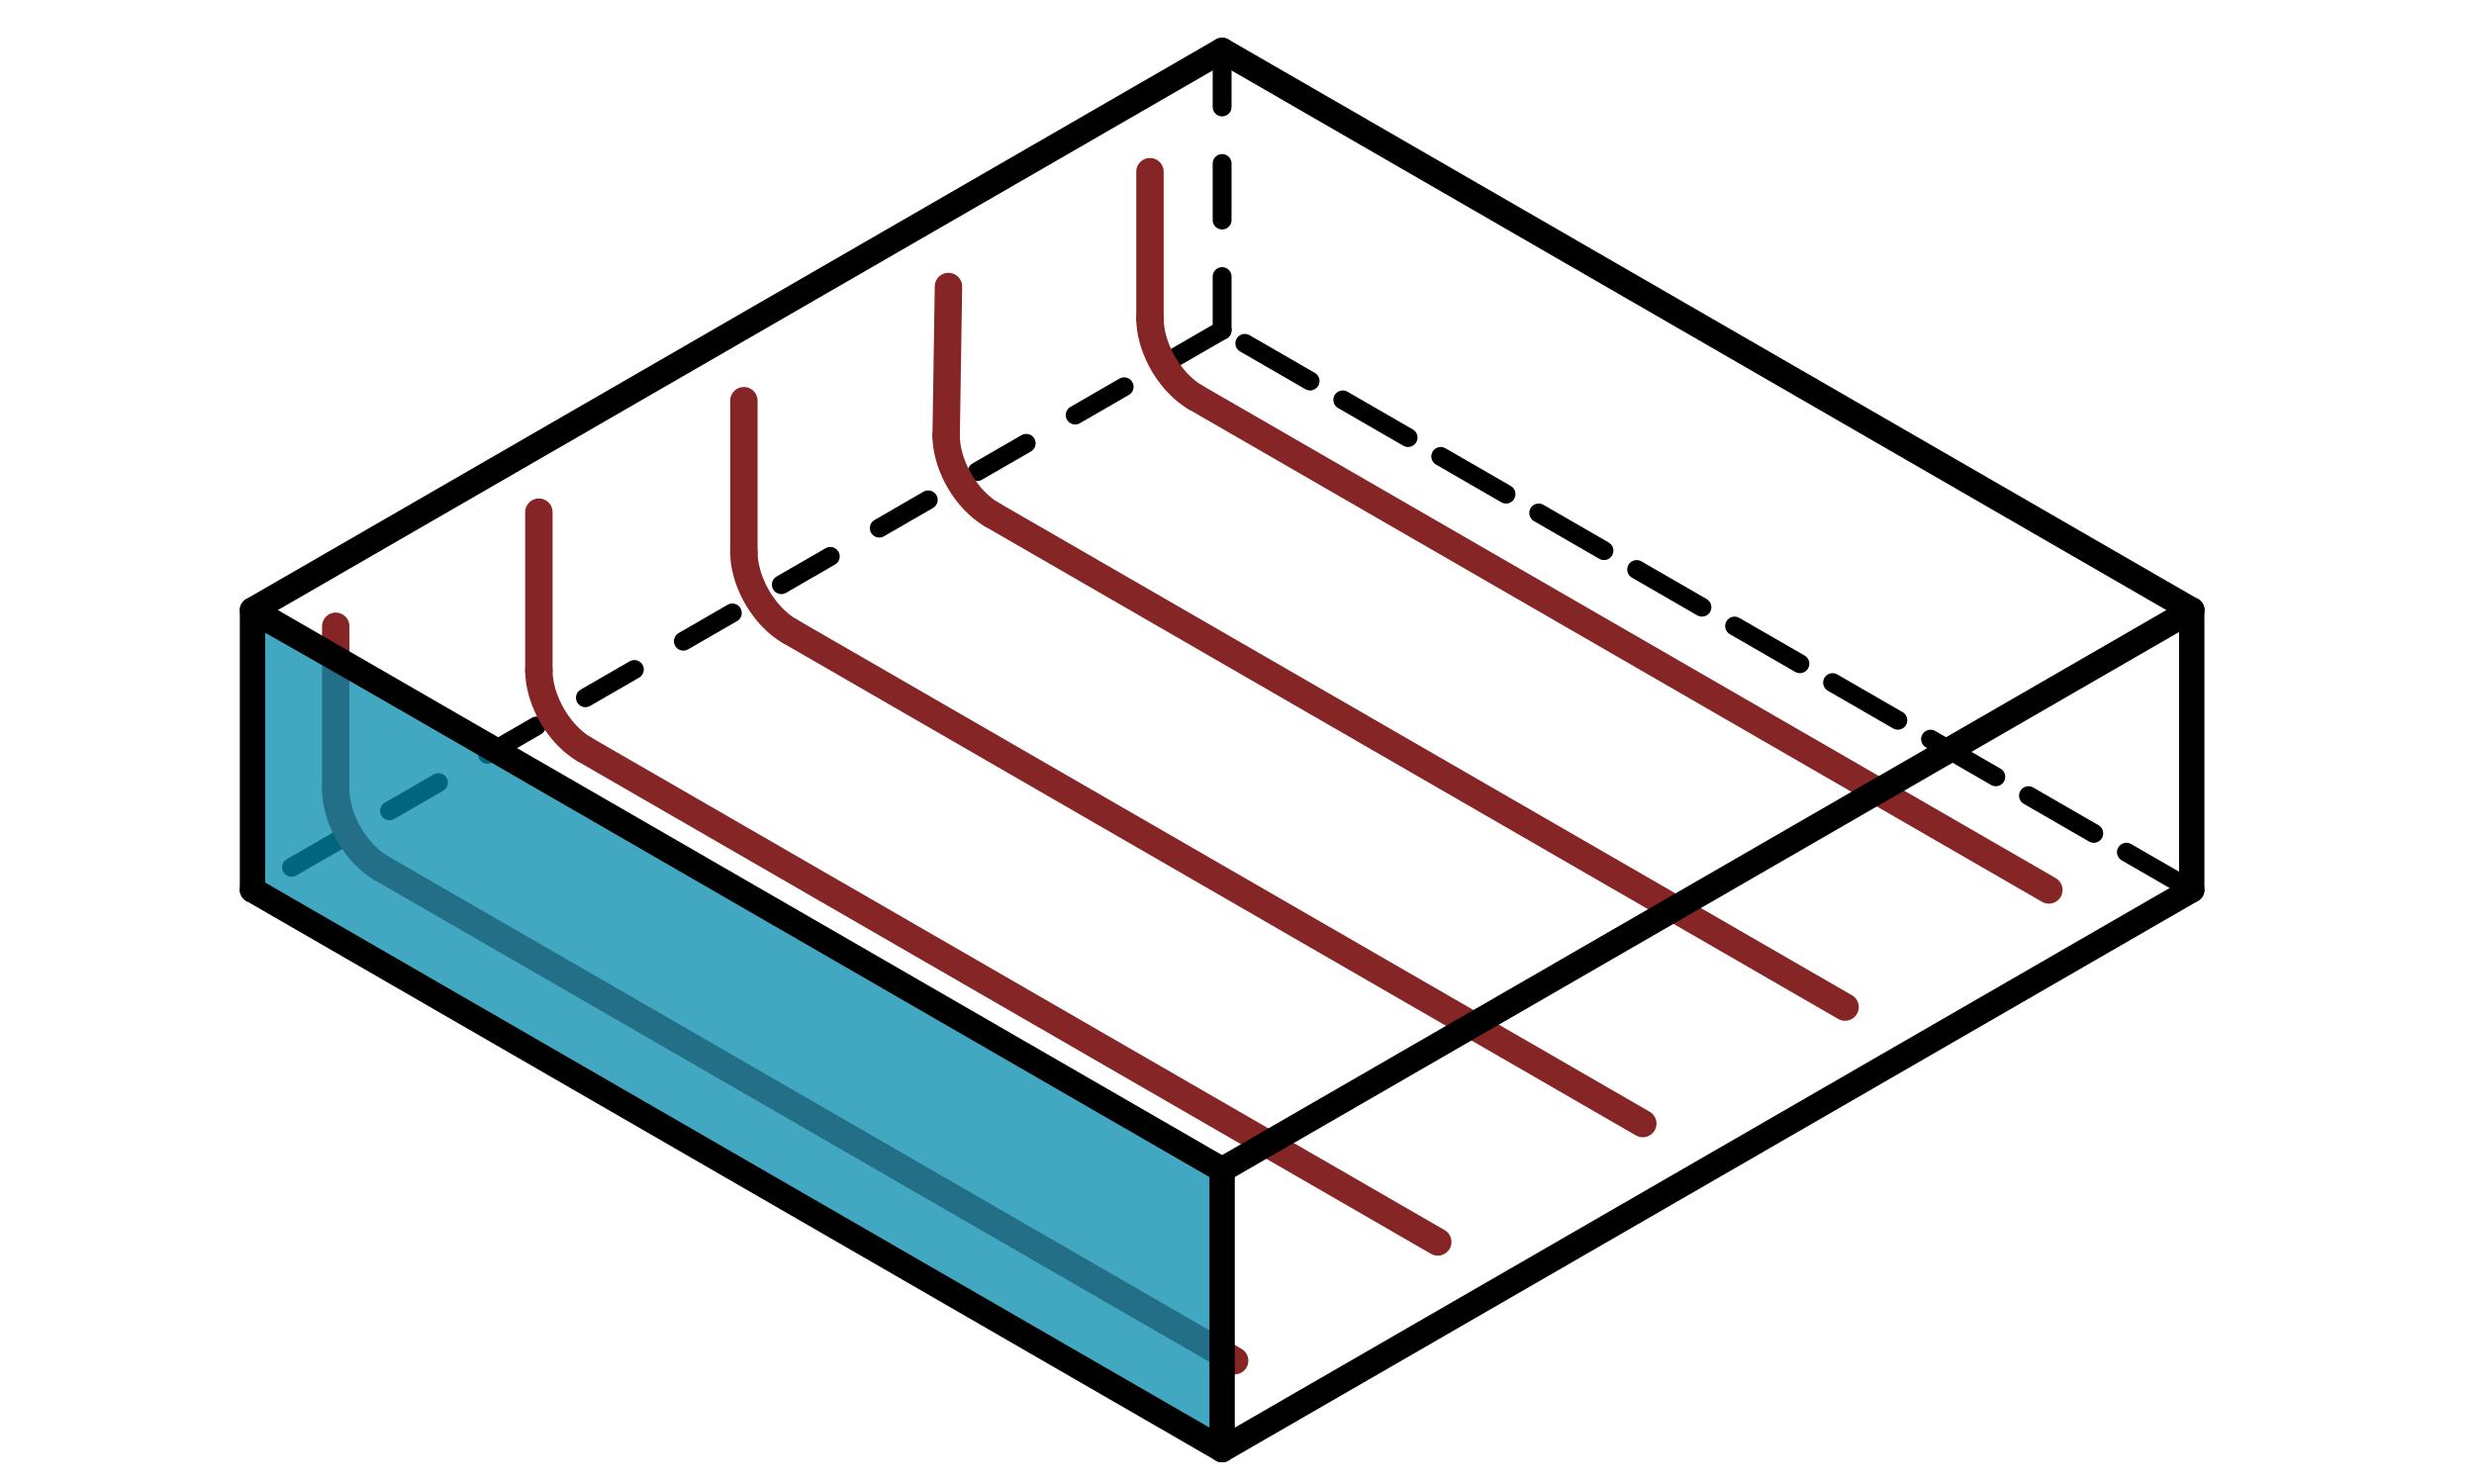
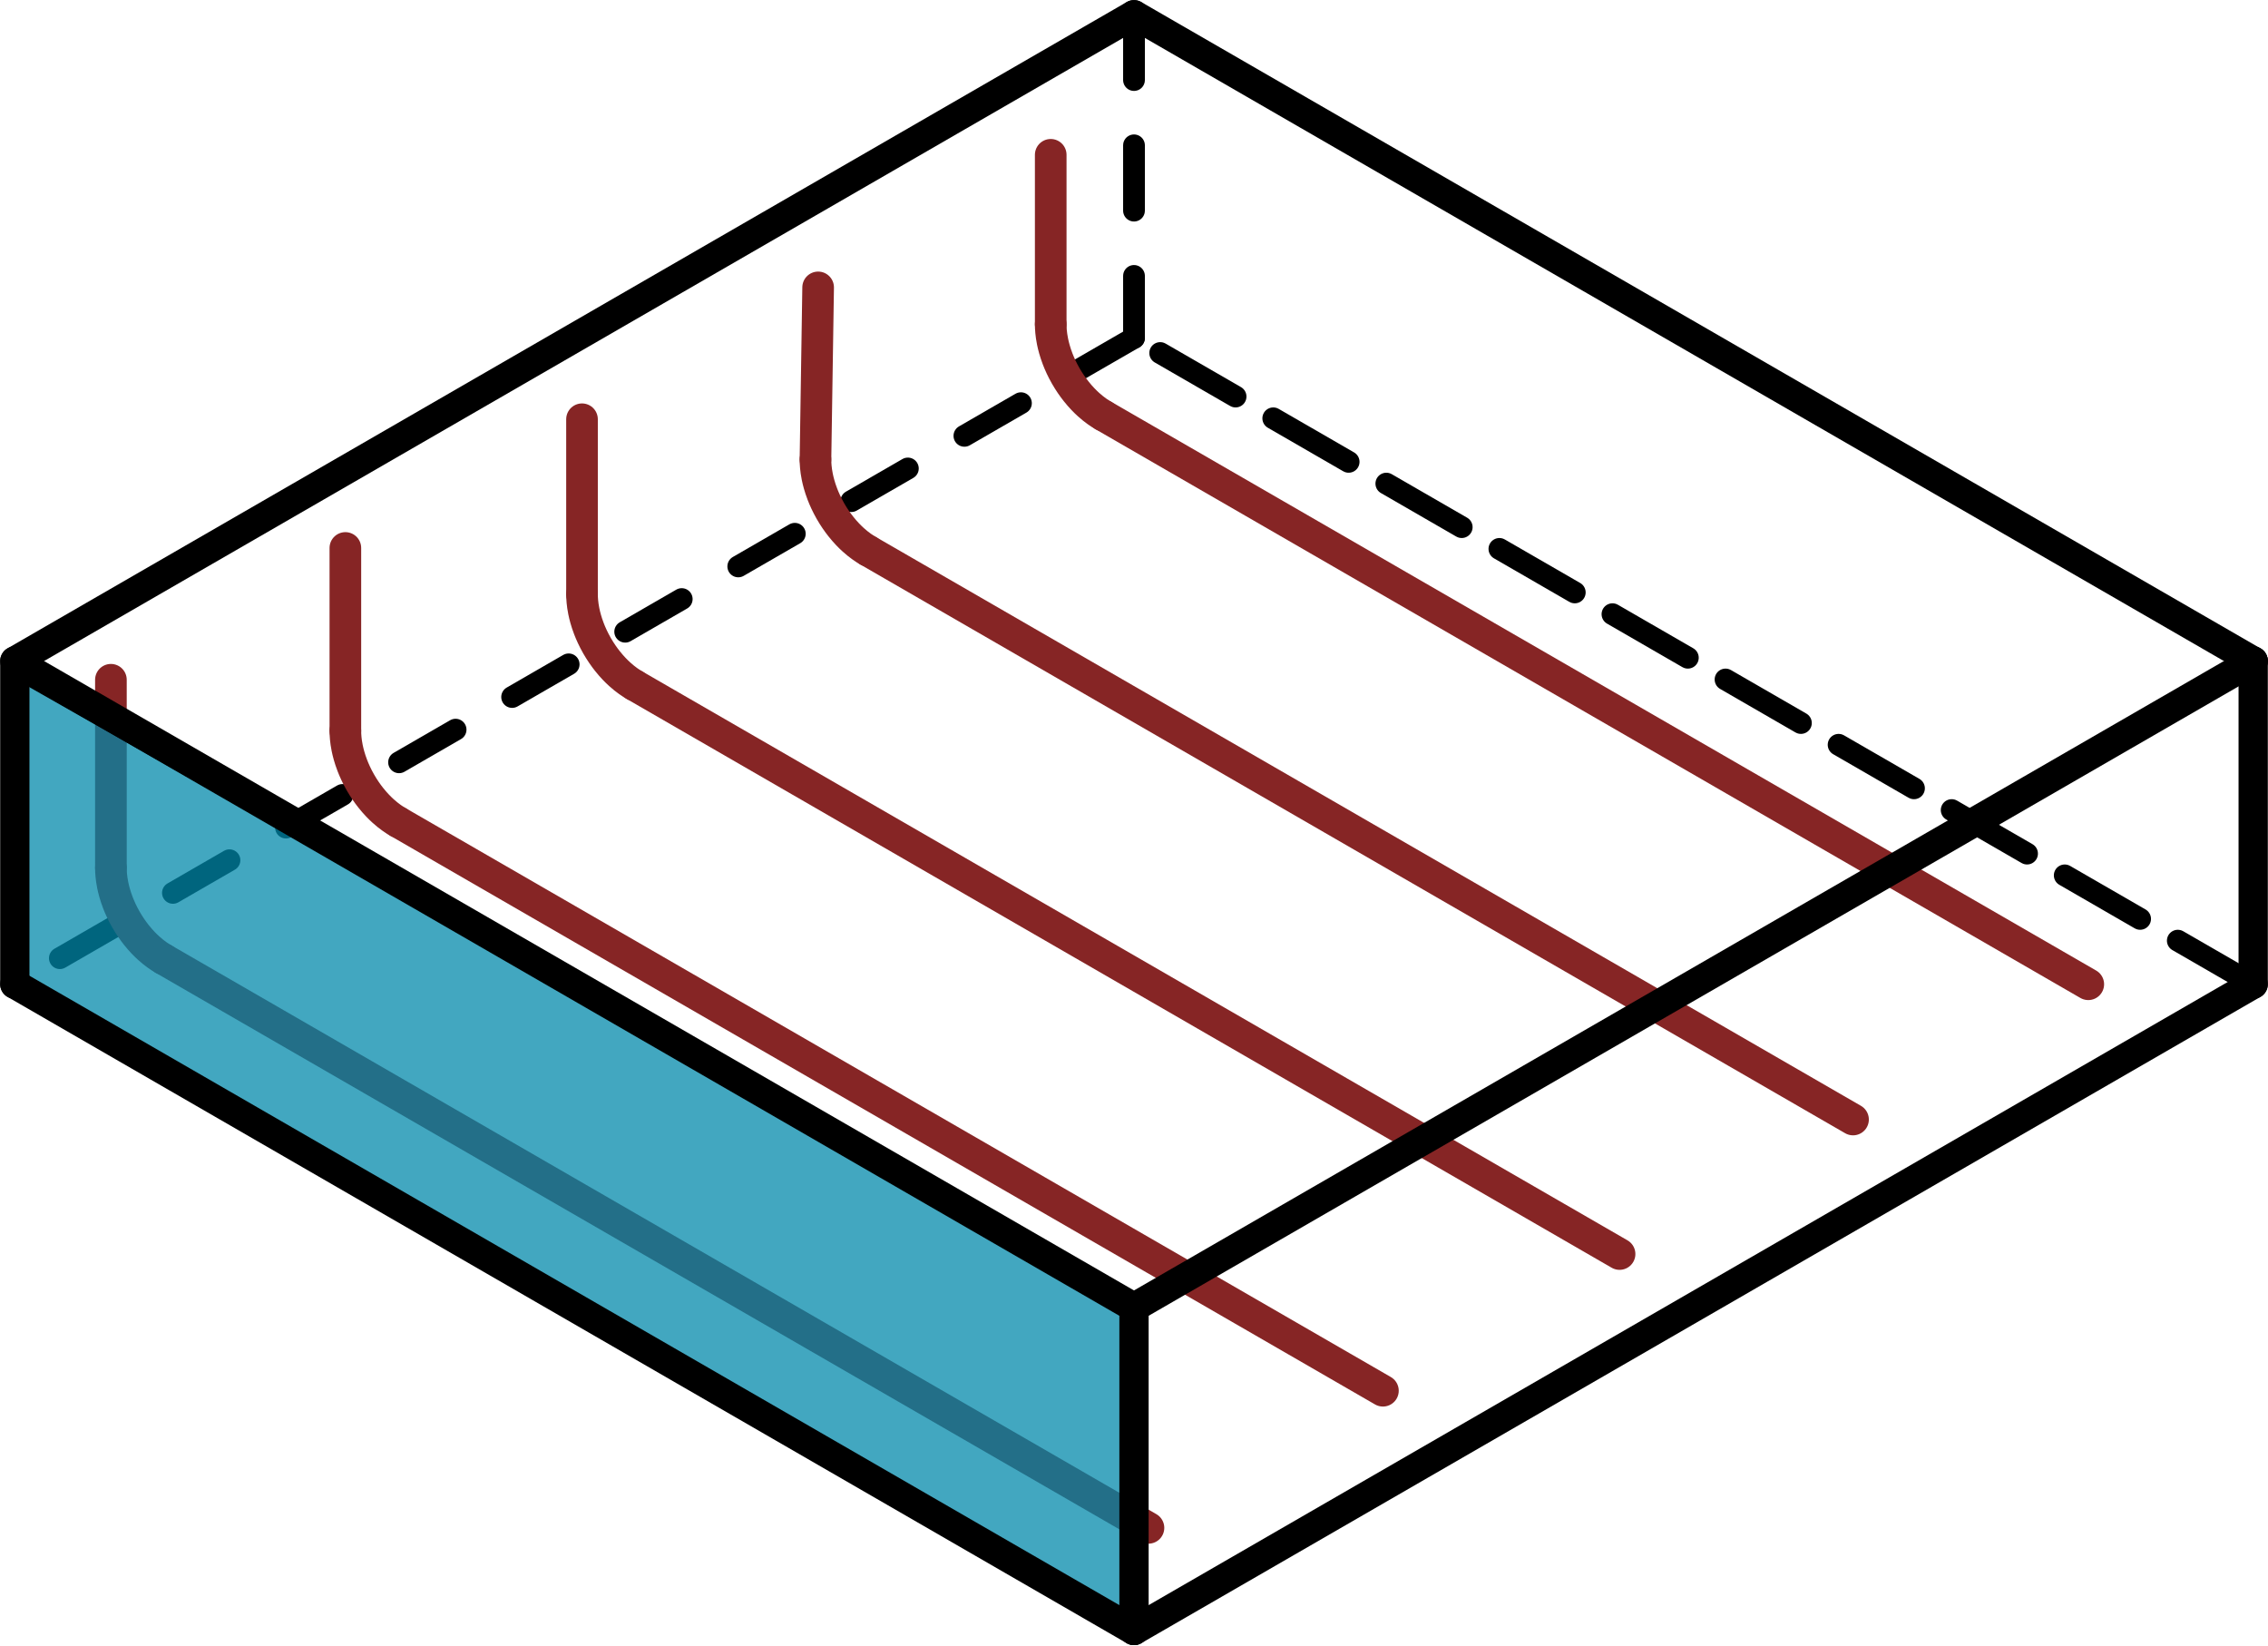
- <svg xmlns="http://www.w3.org/2000/svg" xmlns:xlink="http://www.w3.org/1999/xlink" width="200mm" height="120mm" viewBox="0 0 200 120" version="1.1" id="svg2">
+ <svg xmlns="http://www.w3.org/2000/svg" xmlns:xlink="http://www.w3.org/1999/xlink" width="79.375mm" height="57.571mm" viewBox="0 0 79.375 57.571" version="1.1" id="svg2">
  <defs id="defs847">
    <linearGradient x1="649.429" y1="807.466" x2="655.352" y2="485.909" id="defitem29" gradientUnits="userSpaceOnUse">
      <stop style="stop-color:#ffffff;stop-opacity:1;" offset="0" id="stop92" />
      <stop style="stop-color:#ffffff;stop-opacity:0.138;" offset="1" id="stop93" />
    </linearGradient>
    <linearGradient y2="485.909" x2="655.352" y1="807.466" x1="649.429" gradientUnits="userSpaceOnUse" id="linearGradient3448" xlink:href="#defitem29" />
    <radialGradient cx="1049.72" cy="345.56" r="1202.15" fx="1049.72" fy="345.56" id="defitem28" gradientUnits="userSpaceOnUse">
      <stop style="stop-color:#ffffff;stop-opacity:1;" offset="0" id="stop89" />
      <stop style="stop-color:#a8a8a8;stop-opacity:1;" offset="1" id="stop90" />
    </radialGradient>
    <radialGradient r="1202.15" fy="64.845" fx="1089.4" cy="64.845" cx="1092.705" gradientUnits="userSpaceOnUse" id="radialGradient3446" xlink:href="#defitem28" />
    <linearGradient x1="287.5" y1="636.707" x2="980" y2="636.707" id="defitem30" gradientUnits="userSpaceOnUse">
      <stop style="stop-color:#464646;stop-opacity:1;" offset="0" id="stop95" />
      <stop style="stop-color:#c2c2c2;stop-opacity:1;" offset="1" id="stop96" />
    </linearGradient>
    <linearGradient y2="636.707" x2="980" y1="636.707" x1="287.5" gradientTransform="matrix(1,0,0,1.016038,0,-11.73855)" gradientUnits="userSpaceOnUse" id="linearGradient3444" xlink:href="#defitem30" />
    <linearGradient x1="921.091" y1="403.188" x2="985.982" y2="317.447" id="defitem27" gradientUnits="userSpaceOnUse">
      <stop style="stop-color:#7e7e7e;stop-opacity:1;" offset="0" id="stop86" />
      <stop style="stop-color:#e5e5e5;stop-opacity:1;" offset="1" id="stop87" />
    </linearGradient>
    <linearGradient y2="317.447" x2="985.982" y1="403.188" x1="921.091" gradientUnits="userSpaceOnUse" id="linearGradient3442" xlink:href="#defitem27" />
    <linearGradient x1="530.761" y1="346.304" x2="293.37" y2="360.275" id="defitem26" gradientUnits="userSpaceOnUse">
      <stop style="stop-color:#5f5f5f;stop-opacity:1;" offset="0" id="stop83" />
      <stop style="stop-color:#e5e5e5;stop-opacity:1;" offset="1" id="stop84" />
    </linearGradient>
    <linearGradient y2="360.275" x2="293.37" y1="346.304" x1="530.761" gradientUnits="userSpaceOnUse" id="linearGradient3440" xlink:href="#defitem26" />
    <linearGradient x1="164.013" y1="412.919" x2="308.75" y2="337.61" id="defitem25" gradientUnits="userSpaceOnUse">
      <stop style="stop-color:#ffffff;stop-opacity:1;" offset="0" id="stop80" />
      <stop style="stop-color:#bfbfbf;stop-opacity:1;" offset="1" id="stop81" />
    </linearGradient>
    <linearGradient y2="337.61" x2="308.75" y1="412.919" x1="164.013" gradientUnits="userSpaceOnUse" id="linearGradient3438" xlink:href="#defitem25" />
    <linearGradient x1="1094.25" y1="270.854" x2="992.489" y2="380.472" id="defitem24" gradientUnits="userSpaceOnUse">
      <stop style="stop-color:#6a6a6a;stop-opacity:1;" offset="0" id="stop77" />
      <stop style="stop-color:#e6e6e6;stop-opacity:1;" offset="1" id="stop78" />
    </linearGradient>
    <linearGradient y2="380.472" x2="992.489" y1="270.854" x1="1094.25" gradientUnits="userSpaceOnUse" id="linearGradient3436" xlink:href="#defitem24" />
    <linearGradient x1="1170.91" y1="476.465" x2="1049.84" y2="549.378" id="defitem23" gradientUnits="userSpaceOnUse">
      <stop style="stop-color:#5f5f5f;stop-opacity:1;" offset="0" id="stop74" />
      <stop style="stop-color:#ebebeb;stop-opacity:1;" offset="1" id="stop75" />
    </linearGradient>
    <linearGradient y2="549.378" x2="1049.84" y1="476.465" x1="1170.91" gradientUnits="userSpaceOnUse" id="linearGradient3434" xlink:href="#defitem23" />
    <linearGradient x1="783.716" y1="105.486" x2="576.149" y2="313.276" id="defitem22" gradientUnits="userSpaceOnUse">
      <stop style="stop-color:#5a5a5a;stop-opacity:1;" offset="0" id="stop71" />
      <stop style="stop-color:#c7c7c7;stop-opacity:1;" offset="1" id="stop72" />
    </linearGradient>
    <linearGradient y2="313.276" x2="576.149" y1="105.486" x1="783.716" gradientUnits="userSpaceOnUse" id="linearGradient3432" xlink:href="#defitem22" />
    <linearGradient x1="280.044" y1="418.698" x2="128.055" y2="484.716" id="defitem21" gradientUnits="userSpaceOnUse">
      <stop style="stop-color:#666666;stop-opacity:1;" offset="0" id="stop68" />
      <stop style="stop-color:#d8d8d8;stop-opacity:1;" offset="1" id="stop69" />
    </linearGradient>
    <linearGradient y2="484.716" x2="128.055" y1="418.698" x1="280.044" gradientUnits="userSpaceOnUse" id="linearGradient3430" xlink:href="#defitem21" />
    <linearGradient x1="129.687" y1="636.954" x2="220" y2="584.41" id="defitem20" gradientUnits="userSpaceOnUse">
      <stop style="stop-color:#ffffff;stop-opacity:1;" offset="0" id="stop65" />
      <stop style="stop-color:#bbbbbb;stop-opacity:1;" offset="1" id="stop66" />
    </linearGradient>
    <linearGradient y2="584.41" x2="220" y1="636.954" x1="129.687" gradientUnits="userSpaceOnUse" id="linearGradient3428" xlink:href="#defitem20" />
    <linearGradient x1="1048.72" y1="629.028" x2="1127.98" y2="583.753" id="defitem19" gradientUnits="userSpaceOnUse">
      <stop style="stop-color:#5e5e5e;stop-opacity:1;" offset="0" id="stop62" />
      <stop style="stop-color:#ededed;stop-opacity:1;" offset="1" id="stop63" />
    </linearGradient>
    <linearGradient y2="583.753" x2="1127.98" y1="629.028" x1="1048.72" gradientUnits="userSpaceOnUse" id="linearGradient3426" xlink:href="#defitem19" />
    <linearGradient x1="370.022" y1="387.273" x2="581.324" y2="291.977" id="defitem18" gradientUnits="userSpaceOnUse">
      <stop style="stop-color:#636363;stop-opacity:1;" offset="0" id="stop59" />
      <stop style="stop-color:#d6d6d6;stop-opacity:1;" offset="1" id="stop60" />
    </linearGradient>
    <linearGradient y2="291.977" x2="581.324" y1="387.273" x1="370.022" gradientUnits="userSpaceOnUse" id="linearGradient3424" xlink:href="#defitem18" />
    <linearGradient x1="732.156" y1="351.939" x2="909.594" y2="351.939" id="defitem17" gradientUnits="userSpaceOnUse">
      <stop style="stop-color:#676767;stop-opacity:1;" offset="0" id="stop56" />
      <stop style="stop-color:#d3d3d3;stop-opacity:1;" offset="1" id="stop57" />
    </linearGradient>
    <linearGradient y2="351.939" x2="909.594" y1="351.939" x1="732.156" gradientUnits="userSpaceOnUse" id="linearGradient3422" xlink:href="#defitem17" />
    <linearGradient x1="1014.43" y1="494.713" x2="1073.01" y2="494.713" id="defitem16" gradientUnits="userSpaceOnUse">
      <stop style="stop-color:#666666;stop-opacity:1;" offset="0" id="stop53" />
      <stop style="stop-color:#dcdcdc;stop-opacity:1;" offset="1" id="stop54" />
    </linearGradient>
    <linearGradient y2="494.713" x2="1073.01" y1="494.713" x1="1014.43" gradientUnits="userSpaceOnUse" id="linearGradient3420" xlink:href="#defitem16" />
    <linearGradient x1="272.592" y1="452.388" x2="193.277" y2="516.37" id="defitem15" gradientUnits="userSpaceOnUse">
      <stop style="stop-color:#6e6e6e;stop-opacity:1;" offset="0" id="stop50" />
      <stop style="stop-color:#d8d8d8;stop-opacity:1;" offset="1" id="stop51" />
    </linearGradient>
    <linearGradient y2="516.37" x2="193.277" y1="452.388" x1="272.592" gradientUnits="userSpaceOnUse" id="linearGradient3418" xlink:href="#defitem15" />
    <radialGradient cx="1037.22" cy="211.088" r="1164.28" fx="1037.22" fy="211.088" id="defitem14" gradientUnits="userSpaceOnUse">
      <stop style="stop-color:#ffffff;stop-opacity:1;" offset="0" id="stop47" />
      <stop style="stop-color:#aaaaaa;stop-opacity:1;" offset="1" id="stop48" />
    </radialGradient>
    <radialGradient r="1164.28" fy="211.088" fx="1037.22" cy="211.088" cx="1037.22" gradientUnits="userSpaceOnUse" id="radialGradient3416" xlink:href="#defitem14" />
    <linearGradient x1="342.65" y1="732.129" x2="379.241" y2="686.83" id="defitem13" gradientUnits="userSpaceOnUse">
      <stop style="stop-color:#ffffff;stop-opacity:1;" offset="0" id="stop44" />
      <stop style="stop-color:#989898;stop-opacity:1;" offset="1" id="stop45" />
    </linearGradient>
    <linearGradient y2="686.83" x2="379.241" y1="732.129" x1="342.65" gradientUnits="userSpaceOnUse" id="linearGradient3414" xlink:href="#defitem13" />
    <radialGradient cx="632.781" cy="484.409" r="540.279" fx="632.781" fy="484.409" id="defitem12" gradientUnits="userSpaceOnUse">
      <stop style="stop-color:#ffffff;stop-opacity:1;" offset="0" id="stop41" />
      <stop style="stop-color:#ededed;stop-opacity:1;" offset="1" id="stop42" />
    </radialGradient>
    <radialGradient r="540.279" fy="484.409" fx="632.781" cy="484.409" cx="632.781" gradientUnits="userSpaceOnUse" id="radialGradient3412" xlink:href="#defitem12" />
    <linearGradient id="linearGradient3682">
      <stop id="stop3684" offset="0" style="stop-color:#ff6d0f;stop-opacity:1;" />
      <stop id="stop3686" offset="1" style="stop-color:#ff1000;stop-opacity:1;" />
    </linearGradient>
    <linearGradient id="linearGradient3864">
      <stop style="stop-color:#71b2f8;stop-opacity:1;" offset="0" id="stop3866" />
      <stop style="stop-color:#002795;stop-opacity:1;" offset="1" id="stop3868" />
    </linearGradient>
  </defs>
-   <g id="g4" style="fill:none;stroke:#000000;stroke-width:0.35;stroke-linecap:butt;stroke-linejoin:miter" transform="matrix(1.10758,0,0,1.10758,-13.93848,-201.3762)" />
-   <g id="g452" style="fill:none;stroke:#000000;stroke-width:0.13;stroke-linecap:butt;stroke-linejoin:miter" transform="matrix(1.10758,0,0,1.10758,-13.93848,-201.3762)" />
-   <g id="Ortho_-1_-1" transform="matrix(0.05542611,0.09600082,-0.09600082,0.05542611,137.9889,83.27312)">
-     <path id="path561-9" d="M -586.244,263.729 36.01,-95.529" style="fill:none;stroke:#862525;stroke-width:19.983;stroke-linecap:round;stroke-linejoin:miter;stroke-miterlimit:4;stroke-dasharray:none;stroke-dashoffset:0;stroke-opacity:1" />
-     <path id="path561-93" d="M -586.409,433.956 35.844,74.698" style="fill:none;fill-opacity:0.742;stroke:#862525;stroke-width:19.983;stroke-linecap:round;stroke-linejoin:miter;stroke-miterlimit:4;stroke-dasharray:none;stroke-dashoffset:0;stroke-opacity:1" />
-     <path id="path561-6" d="M -585.919,92.291 36.335,-266.967" style="fill:none;stroke:#862525;stroke-width:19.983;stroke-linecap:round;stroke-linejoin:miter;stroke-miterlimit:4;stroke-dasharray:none;stroke-dashoffset:0;stroke-opacity:1" />
-     <path id="path561-7" d="M -586.382,606.613 35.872,247.355" style="fill:none;stroke:#862525;stroke-width:19.983;stroke-linecap:round;stroke-linejoin:miter;stroke-miterlimit:4;stroke-dasharray:none;stroke-dashoffset:0;stroke-opacity:1" />
-     <g transform="scale(1,-1)" id="g483" style="fill:none;stroke:#000000;stroke-width:12.5;stroke-linecap:butt;stroke-linejoin:miter;stroke-dasharray:0.2, 0.1">
-       <path id="path485" d="M 88.388,357.217 -618.718,-51.031" style="stroke-width:13.748;stroke-linecap:round;stroke-miterlimit:4;stroke-dasharray:54.992,27.496;stroke-dashoffset:0" />
-       <path id="path487" d="M -795.495,51.031 -618.718,-51.031" style="stroke-width:13.748;stroke-linecap:round;stroke-miterlimit:4;stroke-dasharray:41.244,41.244;stroke-dashoffset:0" />
-       <path id="path489" d="m -618.718,-51.031 0,-816.497" style="stroke-width:13.748;stroke-linecap:round;stroke-miterlimit:4;stroke-dasharray:41.244,41.244;stroke-dashoffset:0" />
+   <g id="g4" style="fill:none;stroke:#000000;stroke-width:0.35;stroke-linecap:butt;stroke-linejoin:miter" transform="matrix(1.10758,0,0,1.10758,-33.31314,-262.0594)" />
+   <g id="g452" style="fill:none;stroke:#000000;stroke-width:0.13;stroke-linecap:butt;stroke-linejoin:miter" transform="matrix(1.10758,0,0,1.10758,-33.31314,-262.0594)" />
+   <g id="Ortho_-1_-1" transform="matrix(0.05542611,0.09600082,-0.09600082,0.05542611,118.6143,22.58985)">
+     <g id="g10291" transform="matrix(0.4997036,0,0,0.4997036,-130.9395,542.5456)">
+       <path style="fill:none;stroke:#862525;stroke-width:19.983;stroke-linecap:round;stroke-linejoin:miter;stroke-miterlimit:4;stroke-dasharray:none;stroke-dashoffset:0;stroke-opacity:1" d="M -586.244,263.729 36.01,-95.529" id="path561-9" />
+       <path style="fill:none;fill-opacity:0.742;stroke:#862525;stroke-width:19.983;stroke-linecap:round;stroke-linejoin:miter;stroke-miterlimit:4;stroke-dasharray:none;stroke-dashoffset:0;stroke-opacity:1" d="M -586.409,433.956 35.844,74.698" id="path561-93" />
+       <path style="fill:none;stroke:#862525;stroke-width:19.983;stroke-linecap:round;stroke-linejoin:miter;stroke-miterlimit:4;stroke-dasharray:none;stroke-dashoffset:0;stroke-opacity:1" d="M -585.919,92.291 36.335,-266.967" id="path561-6" />
+       <path style="fill:none;stroke:#862525;stroke-width:19.983;stroke-linecap:round;stroke-linejoin:miter;stroke-miterlimit:4;stroke-dasharray:none;stroke-dashoffset:0;stroke-opacity:1" d="M -586.382,606.613 35.872,247.355" id="path561-7" />
+       <g style="fill:none;stroke:#000000;stroke-width:12.5;stroke-linecap:butt;stroke-linejoin:miter;stroke-dasharray:0.2, 0.1" id="g483" transform="scale(1,-1)">
+         <path style="stroke-width:13.748;stroke-linecap:round;stroke-miterlimit:4;stroke-dasharray:54.992, 27.496;stroke-dashoffset:0" d="M 88.388,357.217 -618.718,-51.031" id="path485" />
+         <path style="stroke-width:13.748;stroke-linecap:round;stroke-miterlimit:4;stroke-dasharray:41.244, 41.244;stroke-dashoffset:0" d="M -795.495,51.031 -618.718,-51.031" id="path487" />
+         <path style="stroke-width:13.748;stroke-linecap:round;stroke-miterlimit:4;stroke-dasharray:41.244, 41.244;stroke-dashoffset:0" d="M -618.718,-51.031 V -867.528" id="path489" />
+       </g>
+       <g style="fill:none;stroke:#000000;stroke-width:12.5;stroke-linecap:butt;stroke-linejoin:miter;stroke-dasharray:0.02, 0.1" id="g551" transform="scale(1,-1)">
+         <path style="stroke:#862525;stroke-width:19.983;stroke-linecap:round;stroke-miterlimit:4;stroke-dasharray:none;stroke-dashoffset:0;stroke-opacity:1" d="M -754.899,-718.801 -652.003,-778.208" id="path553" />
+         <path style="stroke:#862525;stroke-width:19.983;stroke-linecap:round;stroke-miterlimit:4;stroke-dasharray:none;stroke-dashoffset:0;stroke-opacity:1" id="path557" d="m -652.003,-778.208 c 1.192,-0.689 2.549,-1.405 4.165,-2.15 1.621,-0.746 3.501,-1.521 5.861,-2.315 1.381,-0.463 2.931,-0.93 4.745,-1.39 1.817,-0.459 3.898,-0.912 6.416,-1.311 1.594,-0.25 3.363,-0.479 5.347,-0.649 1.976,-0.17 4.168,-0.28 6.411,-0.288 2.179,-0.011 4.345,0.075 6.314,0.225 1.977,0.149 3.756,0.361 5.359,0.596 2.518,0.372 4.608,0.803 6.434,1.242 1.824,0.442 3.383,0.892 4.775,1.34 2.584,0.835 4.605,1.654 6.335,2.439 1.724,0.786 3.156,1.538 4.407,2.261" />
+         <path style="stroke:#862525;stroke-width:19.983;stroke-linecap:round;stroke-miterlimit:4;stroke-dasharray:none;stroke-dashoffset:0;stroke-opacity:1" d="M -585.434,-778.208 36.82,-418.95" id="path561" />
+         <path id="path601" d="m -652.003,-435.28 c 1.192,-0.688 2.549,-1.404 4.165,-2.15 1.621,-0.745 3.501,-1.521 5.861,-2.314 1.381,-0.463 2.931,-0.93 4.745,-1.391 1.817,-0.459 3.898,-0.911 6.416,-1.31 1.594,-0.25 3.363,-0.48 5.347,-0.65 1.976,-0.17 4.168,-0.28 6.411,-0.288 2.179,-0.011 4.345,0.076 6.314,0.225 1.977,0.15 3.756,0.362 5.359,0.596 2.518,0.373 4.608,0.803 6.434,1.243 1.824,0.441 3.383,0.892 4.775,1.34 2.584,0.835 4.605,1.654 6.335,2.439 1.724,0.785 3.156,1.537 4.407,2.26" />
+         <path id="path621" d="m -652.003,-263.815 c 1.192,-0.689 2.549,-1.405 4.165,-2.15 1.621,-0.746 3.501,-1.521 5.861,-2.315 1.381,-0.463 2.931,-0.93 4.745,-1.39 1.817,-0.459 3.898,-0.912 6.416,-1.311 1.594,-0.25 3.363,-0.479 5.347,-0.649 1.976,-0.17 4.168,-0.281 6.411,-0.289 2.179,-0.011 4.345,0.076 6.314,0.226 1.977,0.149 3.756,0.361 5.359,0.596 2.518,0.372 4.608,0.802 6.434,1.242 1.824,0.441 3.383,0.892 4.775,1.34 2.584,0.835 4.605,1.654 6.335,2.439 1.724,0.786 3.156,1.538 4.407,2.261" />
+       </g>
+       <path id="path5114" d="M -781.459,767.229 -620.218,859.561 81.492,459.85 -89.976,361.887 Z" style="fill:#0088aa;fill-opacity:0.742;fill-rule:evenodd;stroke:#000000;stroke-width:2.352px;stroke-linecap:butt;stroke-linejoin:miter;stroke-opacity:1" />
+       <g style="fill:none;stroke:#000000;stroke-width:12.5;stroke-linecap:butt;stroke-linejoin:miter" id="g655" transform="scale(1,-1)">
+         <path style="stroke-width:18.494;stroke-linecap:round;stroke-miterlimit:4;stroke-dasharray:none;stroke-dashoffset:0" d="M 88.388,-459.279 -618.718,-867.528" id="path657" />
+         <path style="stroke-width:18.494;stroke-miterlimit:4;stroke-dasharray:none;stroke-dashoffset:0" d="M -88.388,-357.217 -795.495,-765.466" id="path659" />
+         <path style="stroke-width:18.494;stroke-linecap:round;stroke-miterlimit:4;stroke-dasharray:none;stroke-dashoffset:0" d="M 88.388,-459.279 -88.388,-357.217" id="path661" />
+         <path style="stroke-width:18.494;stroke-linecap:round;stroke-miterlimit:4;stroke-dasharray:none;stroke-dashoffset:0" d="m -618.718,-867.528 -176.777,102.062" id="path663" />
+         <path style="stroke-width:18.494;stroke-linecap:round;stroke-miterlimit:4;stroke-dasharray:none;stroke-dashoffset:0" d="M -88.388,459.279 -795.495,51.031" id="path665" />
+         <path style="stroke-width:18.494;stroke-linecap:round;stroke-miterlimit:4;stroke-dasharray:none;stroke-dashoffset:0" d="m -795.495,-765.466 c 0,272.166 0,544.331 0,816.497" id="7" />
+         <path style="stroke-width:18.494;stroke-linecap:round;stroke-miterlimit:4;stroke-dasharray:none;stroke-dashoffset:0" d="M -88.388,459.279 88.388,357.217" id="path670" />
+         <path style="stroke-width:18.494;stroke-linecap:round;stroke-miterlimit:4;stroke-dasharray:none;stroke-dashoffset:0" d="M 88.388,357.217 V -459.279" id="path673" />
+         <path style="stroke-width:18.494;stroke-linecap:round;stroke-miterlimit:4;stroke-dasharray:none;stroke-dashoffset:0" d="M -88.388,-357.217 V 459.279" id="path667" />
+       </g>
+       <path style="fill:none;stroke:#862525;stroke-width:19.983;stroke-linecap:round;stroke-linejoin:miter;stroke-miterlimit:4;stroke-dasharray:none;stroke-dashoffset:0;stroke-opacity:1" d="m -752.933,548.889 99.982,57.724" id="path553-3" />
+       <path style="fill:none;stroke:#862525;stroke-width:19.983;stroke-linecap:round;stroke-linejoin:miter;stroke-miterlimit:4;stroke-dasharray:none;stroke-dashoffset:0;stroke-opacity:1" id="path557-6" d="m -652.951,606.613 c 1.192,0.689 2.549,1.405 4.165,2.15 1.621,0.746 3.501,1.521 5.861,2.315 1.381,0.463 2.931,0.93 4.745,1.39 1.817,0.459 3.898,0.912 6.416,1.311 1.594,0.25 3.363,0.479 5.347,0.649 1.976,0.17 4.168,0.28 6.411,0.288 2.179,0.011 4.345,-0.075 6.314,-0.225 1.977,-0.149 3.756,-0.361 5.359,-0.596 2.518,-0.372 4.608,-0.803 6.434,-1.242 1.824,-0.442 3.383,-0.892 4.775,-1.34 2.584,-0.835 4.605,-1.654 6.335,-2.439 1.724,-0.786 3.156,-1.538 4.407,-2.261" />
+       <path style="fill:none;stroke:#862525;stroke-width:19.983;stroke-linecap:round;stroke-linejoin:miter;stroke-miterlimit:4;stroke-dasharray:none;stroke-dashoffset:0;stroke-opacity:1" d="m -746.125,207.912 93.312,55.816" id="path553-5" />
+       <path style="fill:none;stroke:#862525;stroke-width:19.983;stroke-linecap:round;stroke-linejoin:miter;stroke-miterlimit:4;stroke-dasharray:none;stroke-dashoffset:0;stroke-opacity:1" id="path557-62" d="m -652.813,263.729 c 1.192,0.689 2.549,1.405 4.165,2.15 1.621,0.746 3.501,1.521 5.861,2.315 1.381,0.463 2.931,0.93 4.745,1.39 1.817,0.459 3.898,0.912 6.416,1.311 1.594,0.25 3.363,0.479 5.347,0.649 1.976,0.17 4.168,0.28 6.411,0.288 2.179,0.011 4.345,-0.075 6.314,-0.225 1.977,-0.149 3.756,-0.361 5.359,-0.596 2.518,-0.372 4.608,-0.803 6.434,-1.242 1.824,-0.442 3.383,-0.892 4.775,-1.34 2.584,-0.835 4.605,-1.654 6.335,-2.439 1.724,-0.786 3.156,-1.538 4.407,-2.261" />
+       <path style="fill:none;fill-opacity:0.742;stroke:#862525;stroke-width:19.983;stroke-linecap:round;stroke-linejoin:miter;stroke-miterlimit:4;stroke-dasharray:none;stroke-dashoffset:0;stroke-opacity:1" d="m -748.589,378.756 95.611,55.201" id="path553-7" />
+       <path style="fill:none;fill-opacity:0.742;stroke:#862525;stroke-width:19.983;stroke-linecap:round;stroke-linejoin:miter;stroke-miterlimit:4;stroke-dasharray:none;stroke-dashoffset:0;stroke-opacity:1" id="path557-0" d="m -652.978,433.956 c 1.192,0.689 2.549,1.405 4.165,2.15 1.621,0.746 3.501,1.521 5.861,2.315 1.381,0.463 2.931,0.93 4.745,1.39 1.817,0.459 3.898,0.912 6.416,1.311 1.594,0.25 3.363,0.479 5.347,0.649 1.976,0.17 4.168,0.28 6.411,0.288 2.179,0.011 4.345,-0.075 6.314,-0.225 1.977,-0.149 3.756,-0.361 5.359,-0.596 2.518,-0.372 4.608,-0.803 6.434,-1.242 1.824,-0.442 3.383,-0.892 4.775,-1.34 2.584,-0.835 4.605,-1.654 6.335,-2.439 1.724,-0.786 3.156,-1.538 4.407,-2.261" />
+       <path style="fill:none;stroke:#862525;stroke-width:19.983;stroke-linecap:round;stroke-linejoin:miter;stroke-miterlimit:4;stroke-dasharray:none;stroke-dashoffset:0;stroke-opacity:1" d="m -745.184,38.773 92.697,53.518" id="path553-6" />
+       <path style="fill:none;stroke:#862525;stroke-width:19.983;stroke-linecap:round;stroke-linejoin:miter;stroke-miterlimit:4;stroke-dasharray:none;stroke-dashoffset:0;stroke-opacity:1" id="path557-2" d="m -652.488,92.291 c 1.192,0.689 2.549,1.405 4.165,2.15 1.621,0.746 3.501,1.521 5.861,2.315 1.381,0.463 2.931,0.93 4.745,1.39 1.817,0.459 3.898,0.912 6.416,1.311 1.594,0.25 3.363,0.479 5.347,0.649 1.976,0.17 4.168,0.28 6.411,0.288 2.179,0.011 4.345,-0.075 6.314,-0.225 1.977,-0.149 3.756,-0.361 5.359,-0.596 2.518,-0.372 4.608,-0.803 6.434,-1.242 1.824,-0.442 3.383,-0.892 4.775,-1.34 2.584,-0.835 4.605,-1.654 6.335,-2.439 1.724,-0.786 3.156,-1.538 4.407,-2.261" />
+       <path transform="matrix(1.175926,-2.036763,2.036763,1.175926,-1884.176,837.091)" id="path5096" d="M 426.439,536.603 C 314.951,472.27 297.152,461.792 294.407,458.883 l -3.173,-3.363 5.486,-3.136 c 4.443,-2.54 5.486,-3.433 5.486,-4.699 0,-0.95 -0.444,-1.648 -1.132,-1.78 -1.092,-0.21 -10.345,4.745 -11.166,5.979 -0.221,0.333 -0.965,-0.682 -1.652,-2.256 -1.12,-2.565 -1.27,-4.973 -1.45,-23.182 -0.11,-11.176 -0.045,-20.32 0.146,-20.32 0.19,0 9.443,5.245 20.56,11.657 14.243,8.213 20.007,11.864 19.514,12.357 -1.051,1.051 -0.843,3.066 0.364,3.53 0.586,0.225 1.872,-0.068 2.859,-0.651 l 1.794,-1.06 111.792,64.543 111.792,64.543 v 24.967 c 0,13.732 -0.074,24.963 -0.165,24.958 -0.091,-0.005 -58.152,-33.47 -129.024,-74.366 z M 315.819,441.4 c 4.295,-2.477 5.254,-3.317 5.091,-4.46 -0.118,-0.826 -0.747,-1.477 -1.523,-1.575 -1.976,-0.25 -11.564,5.569 -11.564,7.018 0,2.929 1.545,2.739 7.996,-0.982 z" style="opacity:0.712;fill:#483737;fill-opacity:0;stroke:none;stroke-width:3.543;stroke-linecap:round;stroke-linejoin:round;stroke-miterlimit:4;stroke-dasharray:10.63, 10.63;stroke-dashoffset:0;stroke-opacity:1" />
+       <path transform="matrix(1.175926,-2.036763,2.036763,1.175926,-1884.176,837.091)" id="path5098" d="M 426.439,536.603 C 314.951,472.27 297.152,461.792 294.407,458.883 l -3.173,-3.363 5.486,-3.136 c 4.443,-2.54 5.486,-3.433 5.486,-4.699 0,-0.95 -0.444,-1.648 -1.132,-1.78 -1.092,-0.21 -10.345,4.745 -11.166,5.979 -0.221,0.333 -0.965,-0.682 -1.652,-2.256 -1.12,-2.565 -1.27,-4.973 -1.45,-23.182 -0.11,-11.176 -0.045,-20.32 0.146,-20.32 0.19,0 9.443,5.245 20.56,11.657 14.243,8.213 20.007,11.864 19.514,12.357 -1.051,1.051 -0.843,3.066 0.364,3.53 0.586,0.225 1.872,-0.068 2.859,-0.651 l 1.794,-1.06 111.792,64.543 111.792,64.543 v 24.967 c 0,13.732 -0.074,24.963 -0.165,24.958 -0.091,-0.005 -58.152,-33.47 -129.024,-74.366 z M 315.819,441.4 c 4.295,-2.477 5.254,-3.317 5.091,-4.46 -0.118,-0.826 -0.747,-1.477 -1.523,-1.575 -1.976,-0.25 -11.564,5.569 -11.564,7.018 0,2.929 1.545,2.739 7.996,-0.982 z" style="opacity:0.712;fill:#483737;fill-opacity:0;stroke:none;stroke-width:3.543;stroke-linecap:round;stroke-linejoin:round;stroke-miterlimit:4;stroke-dasharray:10.63, 10.63;stroke-dashoffset:0;stroke-opacity:1" />
+       <path transform="matrix(1.175926,-2.036763,2.036763,1.175926,-1884.176,837.091)" id="path5100" d="M 426.439,536.603 C 314.951,472.27 297.152,461.792 294.407,458.883 l -3.173,-3.363 5.486,-3.136 c 4.443,-2.54 5.486,-3.433 5.486,-4.699 0,-0.95 -0.444,-1.648 -1.132,-1.78 -1.092,-0.21 -10.345,4.745 -11.166,5.979 -0.221,0.333 -0.965,-0.682 -1.652,-2.256 -1.12,-2.565 -1.27,-4.973 -1.45,-23.182 -0.11,-11.176 -0.045,-20.32 0.146,-20.32 0.19,0 9.443,5.245 20.56,11.657 14.243,8.213 20.007,11.864 19.514,12.357 -1.051,1.051 -0.843,3.066 0.364,3.53 0.586,0.225 1.872,-0.068 2.859,-0.651 l 1.794,-1.06 111.792,64.543 111.792,64.543 v 24.967 c 0,13.732 -0.074,24.963 -0.165,24.958 -0.091,-0.005 -58.152,-33.47 -129.024,-74.366 z M 315.819,441.4 c 4.295,-2.477 5.254,-3.317 5.091,-4.46 -0.118,-0.826 -0.747,-1.477 -1.523,-1.575 -1.976,-0.25 -11.564,5.569 -11.564,7.018 0,2.929 1.545,2.739 7.996,-0.982 z" style="opacity:0.712;fill:#483737;fill-opacity:0;stroke:none;stroke-width:3.543;stroke-linecap:round;stroke-linejoin:round;stroke-miterlimit:4;stroke-dasharray:10.63, 10.63;stroke-dashoffset:0;stroke-opacity:1" />
+       <path transform="matrix(1.175926,-2.036763,2.036763,1.175926,-1884.176,837.091)" id="path5102" d="M 426.439,536.603 C 314.951,472.27 297.152,461.792 294.407,458.883 l -3.173,-3.363 5.486,-3.136 c 4.443,-2.54 5.486,-3.433 5.486,-4.699 0,-0.95 -0.444,-1.648 -1.132,-1.78 -1.092,-0.21 -10.345,4.745 -11.166,5.979 -0.221,0.333 -0.965,-0.682 -1.652,-2.256 -1.12,-2.565 -1.27,-4.973 -1.45,-23.182 -0.11,-11.176 -0.045,-20.32 0.146,-20.32 0.19,0 9.443,5.245 20.56,11.657 14.243,8.213 20.007,11.864 19.514,12.357 -1.051,1.051 -0.843,3.066 0.364,3.53 0.586,0.225 1.872,-0.068 2.859,-0.651 l 1.794,-1.06 111.792,64.543 111.792,64.543 v 24.967 c 0,13.732 -0.074,24.963 -0.165,24.958 -0.091,-0.005 -58.152,-33.47 -129.024,-74.366 z M 315.819,441.4 c 4.295,-2.477 5.254,-3.317 5.091,-4.46 -0.118,-0.826 -0.747,-1.477 -1.523,-1.575 -1.976,-0.25 -11.564,5.569 -11.564,7.018 0,2.929 1.545,2.739 7.996,-0.982 z" style="opacity:0.712;fill:#483737;fill-opacity:0;stroke:none;stroke-width:3.543;stroke-linecap:round;stroke-linejoin:round;stroke-miterlimit:4;stroke-dasharray:10.63, 10.63;stroke-dashoffset:0;stroke-opacity:1" />
+       <path transform="matrix(1.175926,-2.036763,2.036763,1.175926,-1884.176,837.091)" id="path5104" d="m 409.067,556.311 c -119.328,-68.894 -145.99,-84.533 -144.922,-85.01 1.796,-0.802 2.294,-2.434 1.104,-3.624 -0.799,-0.799 -1.316,-0.843 -2.668,-0.227 l -1.676,0.764 v -38.72 -38.72 l 1.487,0.945 c 0.818,0.52 5.278,3.118 9.912,5.774 l 8.425,4.829 v 20.926 c 0,23.132 0.286,25.395 4.139,32.715 4.658,8.848 -2.496,4.423 139.919,86.554 71.781,41.397 130.593,75.328 130.692,75.404 0.1,0.076 0.1,5.24 0,11.476 l -0.181,11.339 z M 278.856,462.736 c 3.884,-2.294 4.847,-3.178 4.847,-4.451 0,-2.431 -1.633,-2.262 -6.768,0.698 -5.32,3.067 -6.31,4.025 -5.728,5.541 0.653,1.703 2.45,1.283 7.649,-1.788 z" style="opacity:0.712;fill:#483737;fill-opacity:0;stroke:none;stroke-width:3.543;stroke-linecap:round;stroke-linejoin:round;stroke-miterlimit:4;stroke-dasharray:10.63, 10.63;stroke-dashoffset:0;stroke-opacity:1" />
    </g>
-     <g transform="scale(1,-1)" id="g551" style="fill:none;stroke:#000000;stroke-width:12.5;stroke-linecap:butt;stroke-linejoin:miter;stroke-dasharray:0.02, 0.1">
-       <path id="path553" d="M -754.899,-718.801 -652.003,-778.208" style="stroke:#862525;stroke-width:19.983;stroke-linecap:round;stroke-miterlimit:4;stroke-dasharray:none;stroke-dashoffset:0;stroke-opacity:1" />
-       <path d="m -652.003,-778.208 c 1.192,-0.689 2.549,-1.405 4.165,-2.15 1.621,-0.746 3.501,-1.521 5.861,-2.315 1.381,-0.463 2.931,-0.93 4.745,-1.39 1.817,-0.459 3.898,-0.912 6.416,-1.311 1.594,-0.25 3.363,-0.479 5.347,-0.649 1.976,-0.17 4.168,-0.28 6.411,-0.288 2.179,-0.011 4.345,0.075 6.314,0.225 1.977,0.149 3.756,0.361 5.359,0.596 2.518,0.372 4.608,0.803 6.434,1.242 1.824,0.442 3.383,0.892 4.775,1.34 2.584,0.835 4.605,1.654 6.335,2.439 1.724,0.786 3.156,1.538 4.407,2.261" id="path557" style="stroke:#862525;stroke-width:19.983;stroke-linecap:round;stroke-miterlimit:4;stroke-dasharray:none;stroke-dashoffset:0;stroke-opacity:1" />
-       <path id="path561" d="M -585.434,-778.208 36.82,-418.95" style="stroke:#862525;stroke-width:19.983;stroke-linecap:round;stroke-miterlimit:4;stroke-dasharray:none;stroke-dashoffset:0;stroke-opacity:1" />
-       <path d="m -652.003,-435.28 c 1.192,-0.688 2.549,-1.404 4.165,-2.15 1.621,-0.745 3.501,-1.521 5.861,-2.314 1.381,-0.463 2.931,-0.93 4.745,-1.391 1.817,-0.459 3.898,-0.911 6.416,-1.31 1.594,-0.25 3.363,-0.48 5.347,-0.65 1.976,-0.17 4.168,-0.28 6.411,-0.288 2.179,-0.011 4.345,0.076 6.314,0.225 1.977,0.15 3.756,0.362 5.359,0.596 2.518,0.373 4.608,0.803 6.434,1.243 1.824,0.441 3.383,0.892 4.775,1.34 2.584,0.835 4.605,1.654 6.335,2.439 1.724,0.785 3.156,1.537 4.407,2.26" id="path601" />
-       <path d="m -652.003,-263.815 c 1.192,-0.689 2.549,-1.405 4.165,-2.15 1.621,-0.746 3.501,-1.521 5.861,-2.315 1.381,-0.463 2.931,-0.93 4.745,-1.39 1.817,-0.459 3.898,-0.912 6.416,-1.311 1.594,-0.25 3.363,-0.479 5.347,-0.649 1.976,-0.17 4.168,-0.281 6.411,-0.289 2.179,-0.011 4.345,0.076 6.314,0.226 1.977,0.149 3.756,0.361 5.359,0.596 2.518,0.372 4.608,0.802 6.434,1.242 1.824,0.441 3.383,0.892 4.775,1.34 2.584,0.835 4.605,1.654 6.335,2.439 1.724,0.786 3.156,1.538 4.407,2.261" id="path621" />
-     </g>
-     <path style="fill:#0088aa;fill-opacity:0.742;fill-rule:evenodd;stroke:#000000;stroke-width:2.352px;stroke-linecap:butt;stroke-linejoin:miter;stroke-opacity:1" d="M -781.459,767.229 -620.218,859.561 81.492,459.85 -89.976,361.887 Z" id="path5114" />
-     <g transform="scale(1,-1)" id="g655" style="fill:none;stroke:#000000;stroke-width:12.5;stroke-linecap:butt;stroke-linejoin:miter">
-       <path id="path657" d="M 88.388,-459.279 -618.718,-867.528" style="stroke-width:18.494;stroke-linecap:round;stroke-miterlimit:4;stroke-dasharray:none;stroke-dashoffset:0" />
-       <path id="path659" d="M -88.388,-357.217 -795.495,-765.466" style="stroke-width:18.494;stroke-miterlimit:4;stroke-dasharray:none;stroke-dashoffset:0" />
-       <path id="path661" d="M 88.388,-459.279 -88.388,-357.217" style="stroke-width:18.494;stroke-linecap:round;stroke-miterlimit:4;stroke-dasharray:none;stroke-dashoffset:0" />
-       <path id="path663" d="m -618.718,-867.528 -176.777,102.062" style="stroke-width:18.494;stroke-linecap:round;stroke-miterlimit:4;stroke-dasharray:none;stroke-dashoffset:0" />
-       <path id="path665" d="M -88.388,459.279 -795.495,51.031" style="stroke-width:18.494;stroke-linecap:round;stroke-miterlimit:4;stroke-dasharray:none;stroke-dashoffset:0" />
-       <path id="7" d="m -795.495,-765.466 c 0,272.166 0,544.331 0,816.497" style="stroke-width:18.494;stroke-linecap:round;stroke-miterlimit:4;stroke-dasharray:none;stroke-dashoffset:0" />
-       <path id="path670" d="M -88.388,459.279 88.388,357.217" style="stroke-width:18.494;stroke-linecap:round;stroke-miterlimit:4;stroke-dasharray:none;stroke-dashoffset:0" />
-       <path id="path673" d="m 88.388,357.217 0,-816.496" style="stroke-width:18.494;stroke-linecap:round;stroke-miterlimit:4;stroke-dasharray:none;stroke-dashoffset:0" />
-       <path id="path667" d="m -88.388,-357.217 0,816.496" style="stroke-width:18.494;stroke-linecap:round;stroke-miterlimit:4;stroke-dasharray:none;stroke-dashoffset:0" />
-     </g>
-     <path id="path553-3" d="m -752.933,548.889 99.982,57.724" style="fill:none;stroke:#862525;stroke-width:19.983;stroke-linecap:round;stroke-linejoin:miter;stroke-miterlimit:4;stroke-dasharray:none;stroke-dashoffset:0;stroke-opacity:1" />
-     <path d="m -652.951,606.613 c 1.192,0.689 2.549,1.405 4.165,2.15 1.621,0.746 3.501,1.521 5.861,2.315 1.381,0.463 2.931,0.93 4.745,1.39 1.817,0.459 3.898,0.912 6.416,1.311 1.594,0.25 3.363,0.479 5.347,0.649 1.976,0.17 4.168,0.28 6.411,0.288 2.179,0.011 4.345,-0.075 6.314,-0.225 1.977,-0.149 3.756,-0.361 5.359,-0.596 2.518,-0.372 4.608,-0.803 6.434,-1.242 1.824,-0.442 3.383,-0.892 4.775,-1.34 2.584,-0.835 4.605,-1.654 6.335,-2.439 1.724,-0.786 3.156,-1.538 4.407,-2.261" id="path557-6" style="fill:none;stroke:#862525;stroke-width:19.983;stroke-linecap:round;stroke-linejoin:miter;stroke-miterlimit:4;stroke-dasharray:none;stroke-dashoffset:0;stroke-opacity:1" />
-     <path id="path553-5" d="m -746.125,207.912 93.312,55.816" style="fill:none;stroke:#862525;stroke-width:19.983;stroke-linecap:round;stroke-linejoin:miter;stroke-miterlimit:4;stroke-dasharray:none;stroke-dashoffset:0;stroke-opacity:1" />
-     <path d="m -652.813,263.729 c 1.192,0.689 2.549,1.405 4.165,2.15 1.621,0.746 3.501,1.521 5.861,2.315 1.381,0.463 2.931,0.93 4.745,1.39 1.817,0.459 3.898,0.912 6.416,1.311 1.594,0.25 3.363,0.479 5.347,0.649 1.976,0.17 4.168,0.28 6.411,0.288 2.179,0.011 4.345,-0.075 6.314,-0.225 1.977,-0.149 3.756,-0.361 5.359,-0.596 2.518,-0.372 4.608,-0.803 6.434,-1.242 1.824,-0.442 3.383,-0.892 4.775,-1.34 2.584,-0.835 4.605,-1.654 6.335,-2.439 1.724,-0.786 3.156,-1.538 4.407,-2.261" id="path557-62" style="fill:none;stroke:#862525;stroke-width:19.983;stroke-linecap:round;stroke-linejoin:miter;stroke-miterlimit:4;stroke-dasharray:none;stroke-dashoffset:0;stroke-opacity:1" />
-     <path id="path553-7" d="m -748.589,378.756 95.611,55.201" style="fill:none;fill-opacity:0.742;stroke:#862525;stroke-width:19.983;stroke-linecap:round;stroke-linejoin:miter;stroke-miterlimit:4;stroke-dasharray:none;stroke-dashoffset:0;stroke-opacity:1" />
-     <path d="m -652.978,433.956 c 1.192,0.689 2.549,1.405 4.165,2.15 1.621,0.746 3.501,1.521 5.861,2.315 1.381,0.463 2.931,0.93 4.745,1.39 1.817,0.459 3.898,0.912 6.416,1.311 1.594,0.25 3.363,0.479 5.347,0.649 1.976,0.17 4.168,0.28 6.411,0.288 2.179,0.011 4.345,-0.075 6.314,-0.225 1.977,-0.149 3.756,-0.361 5.359,-0.596 2.518,-0.372 4.608,-0.803 6.434,-1.242 1.824,-0.442 3.383,-0.892 4.775,-1.34 2.584,-0.835 4.605,-1.654 6.335,-2.439 1.724,-0.786 3.156,-1.538 4.407,-2.261" id="path557-0" style="fill:none;fill-opacity:0.742;stroke:#862525;stroke-width:19.983;stroke-linecap:round;stroke-linejoin:miter;stroke-miterlimit:4;stroke-dasharray:none;stroke-dashoffset:0;stroke-opacity:1" />
-     <path id="path553-6" d="m -745.184,38.773 92.697,53.518" style="fill:none;stroke:#862525;stroke-width:19.983;stroke-linecap:round;stroke-linejoin:miter;stroke-miterlimit:4;stroke-dasharray:none;stroke-dashoffset:0;stroke-opacity:1" />
-     <path d="m -652.488,92.291 c 1.192,0.689 2.549,1.405 4.165,2.15 1.621,0.746 3.501,1.521 5.861,2.315 1.381,0.463 2.931,0.93 4.745,1.39 1.817,0.459 3.898,0.912 6.416,1.311 1.594,0.25 3.363,0.479 5.347,0.649 1.976,0.17 4.168,0.28 6.411,0.288 2.179,0.011 4.345,-0.075 6.314,-0.225 1.977,-0.149 3.756,-0.361 5.359,-0.596 2.518,-0.372 4.608,-0.803 6.434,-1.242 1.824,-0.442 3.383,-0.892 4.775,-1.34 2.584,-0.835 4.605,-1.654 6.335,-2.439 1.724,-0.786 3.156,-1.538 4.407,-2.261" id="path557-2" style="fill:none;stroke:#862525;stroke-width:19.983;stroke-linecap:round;stroke-linejoin:miter;stroke-miterlimit:4;stroke-dasharray:none;stroke-dashoffset:0;stroke-opacity:1" />
-     <path style="opacity:0.712;fill:#483737;fill-opacity:0;stroke:none;stroke-width:3.543;stroke-linecap:round;stroke-linejoin:round;stroke-miterlimit:4;stroke-dasharray:10.63, 10.63;stroke-dashoffset:0;stroke-opacity:1" d="M 426.439,536.603 C 314.951,472.27 297.152,461.792 294.407,458.883 l -3.173,-3.363 5.486,-3.136 c 4.443,-2.54 5.486,-3.433 5.486,-4.699 0,-0.95 -0.444,-1.648 -1.132,-1.78 -1.092,-0.21 -10.345,4.745 -11.166,5.979 -0.221,0.333 -0.965,-0.682 -1.652,-2.256 -1.12,-2.565 -1.27,-4.973 -1.45,-23.182 -0.11,-11.176 -0.045,-20.32 0.146,-20.32 0.19,0 9.443,5.245 20.56,11.657 14.243,8.213 20.007,11.864 19.514,12.357 -1.051,1.051 -0.843,3.066 0.364,3.53 0.586,0.225 1.872,-0.068 2.859,-0.651 l 1.794,-1.06 111.792,64.543 111.792,64.543 0,24.967 c 0,13.732 -0.074,24.963 -0.165,24.958 -0.091,-0.005 -58.152,-33.47 -129.024,-74.366 z M 315.819,441.4 c 4.295,-2.477 5.254,-3.317 5.091,-4.46 -0.118,-0.826 -0.747,-1.477 -1.523,-1.575 -1.976,-0.25 -11.564,5.569 -11.564,7.018 0,2.929 1.545,2.739 7.996,-0.982 z" id="path5096" transform="matrix(1.175926,-2.036763,2.036763,1.175926,-1884.176,837.091)" />
-     <path style="opacity:0.712;fill:#483737;fill-opacity:0;stroke:none;stroke-width:3.543;stroke-linecap:round;stroke-linejoin:round;stroke-miterlimit:4;stroke-dasharray:10.63, 10.63;stroke-dashoffset:0;stroke-opacity:1" d="M 426.439,536.603 C 314.951,472.27 297.152,461.792 294.407,458.883 l -3.173,-3.363 5.486,-3.136 c 4.443,-2.54 5.486,-3.433 5.486,-4.699 0,-0.95 -0.444,-1.648 -1.132,-1.78 -1.092,-0.21 -10.345,4.745 -11.166,5.979 -0.221,0.333 -0.965,-0.682 -1.652,-2.256 -1.12,-2.565 -1.27,-4.973 -1.45,-23.182 -0.11,-11.176 -0.045,-20.32 0.146,-20.32 0.19,0 9.443,5.245 20.56,11.657 14.243,8.213 20.007,11.864 19.514,12.357 -1.051,1.051 -0.843,3.066 0.364,3.53 0.586,0.225 1.872,-0.068 2.859,-0.651 l 1.794,-1.06 111.792,64.543 111.792,64.543 0,24.967 c 0,13.732 -0.074,24.963 -0.165,24.958 -0.091,-0.005 -58.152,-33.47 -129.024,-74.366 z M 315.819,441.4 c 4.295,-2.477 5.254,-3.317 5.091,-4.46 -0.118,-0.826 -0.747,-1.477 -1.523,-1.575 -1.976,-0.25 -11.564,5.569 -11.564,7.018 0,2.929 1.545,2.739 7.996,-0.982 z" id="path5098" transform="matrix(1.175926,-2.036763,2.036763,1.175926,-1884.176,837.091)" />
-     <path style="opacity:0.712;fill:#483737;fill-opacity:0;stroke:none;stroke-width:3.543;stroke-linecap:round;stroke-linejoin:round;stroke-miterlimit:4;stroke-dasharray:10.63, 10.63;stroke-dashoffset:0;stroke-opacity:1" d="M 426.439,536.603 C 314.951,472.27 297.152,461.792 294.407,458.883 l -3.173,-3.363 5.486,-3.136 c 4.443,-2.54 5.486,-3.433 5.486,-4.699 0,-0.95 -0.444,-1.648 -1.132,-1.78 -1.092,-0.21 -10.345,4.745 -11.166,5.979 -0.221,0.333 -0.965,-0.682 -1.652,-2.256 -1.12,-2.565 -1.27,-4.973 -1.45,-23.182 -0.11,-11.176 -0.045,-20.32 0.146,-20.32 0.19,0 9.443,5.245 20.56,11.657 14.243,8.213 20.007,11.864 19.514,12.357 -1.051,1.051 -0.843,3.066 0.364,3.53 0.586,0.225 1.872,-0.068 2.859,-0.651 l 1.794,-1.06 111.792,64.543 111.792,64.543 0,24.967 c 0,13.732 -0.074,24.963 -0.165,24.958 -0.091,-0.005 -58.152,-33.47 -129.024,-74.366 z M 315.819,441.4 c 4.295,-2.477 5.254,-3.317 5.091,-4.46 -0.118,-0.826 -0.747,-1.477 -1.523,-1.575 -1.976,-0.25 -11.564,5.569 -11.564,7.018 0,2.929 1.545,2.739 7.996,-0.982 z" id="path5100" transform="matrix(1.175926,-2.036763,2.036763,1.175926,-1884.176,837.091)" />
-     <path style="opacity:0.712;fill:#483737;fill-opacity:0;stroke:none;stroke-width:3.543;stroke-linecap:round;stroke-linejoin:round;stroke-miterlimit:4;stroke-dasharray:10.63, 10.63;stroke-dashoffset:0;stroke-opacity:1" d="M 426.439,536.603 C 314.951,472.27 297.152,461.792 294.407,458.883 l -3.173,-3.363 5.486,-3.136 c 4.443,-2.54 5.486,-3.433 5.486,-4.699 0,-0.95 -0.444,-1.648 -1.132,-1.78 -1.092,-0.21 -10.345,4.745 -11.166,5.979 -0.221,0.333 -0.965,-0.682 -1.652,-2.256 -1.12,-2.565 -1.27,-4.973 -1.45,-23.182 -0.11,-11.176 -0.045,-20.32 0.146,-20.32 0.19,0 9.443,5.245 20.56,11.657 14.243,8.213 20.007,11.864 19.514,12.357 -1.051,1.051 -0.843,3.066 0.364,3.53 0.586,0.225 1.872,-0.068 2.859,-0.651 l 1.794,-1.06 111.792,64.543 111.792,64.543 0,24.967 c 0,13.732 -0.074,24.963 -0.165,24.958 -0.091,-0.005 -58.152,-33.47 -129.024,-74.366 z M 315.819,441.4 c 4.295,-2.477 5.254,-3.317 5.091,-4.46 -0.118,-0.826 -0.747,-1.477 -1.523,-1.575 -1.976,-0.25 -11.564,5.569 -11.564,7.018 0,2.929 1.545,2.739 7.996,-0.982 z" id="path5102" transform="matrix(1.175926,-2.036763,2.036763,1.175926,-1884.176,837.091)" />
-     <path style="opacity:0.712;fill:#483737;fill-opacity:0;stroke:none;stroke-width:3.543;stroke-linecap:round;stroke-linejoin:round;stroke-miterlimit:4;stroke-dasharray:10.63, 10.63;stroke-dashoffset:0;stroke-opacity:1" d="m 409.067,556.311 c -119.328,-68.894 -145.99,-84.533 -144.922,-85.01 1.796,-0.802 2.294,-2.434 1.104,-3.624 -0.799,-0.799 -1.316,-0.843 -2.668,-0.227 l -1.676,0.764 0,-38.72 0,-38.72 1.487,0.945 c 0.818,0.52 5.278,3.118 9.912,5.774 l 8.425,4.829 0,20.926 c 0,23.132 0.286,25.395 4.139,32.715 4.658,8.848 -2.496,4.423 139.919,86.554 71.781,41.397 130.593,75.328 130.692,75.404 0.1,0.076 0.1,5.24 0,11.476 l -0.181,11.339 -146.23,-84.426 z M 278.856,462.736 c 3.884,-2.294 4.847,-3.178 4.847,-4.451 0,-2.431 -1.633,-2.262 -6.768,0.698 -5.32,3.067 -6.31,4.025 -5.728,5.541 0.653,1.703 2.45,1.283 7.649,-1.788 z" id="path5104" transform="matrix(1.175926,-2.036763,2.036763,1.175926,-1884.176,837.091)" />
  </g>
-   <g id="layer1" style="display:none" />
+   <g id="layer1" style="display:none" transform="translate(-19.37466,-60.68327)" />
</svg>
